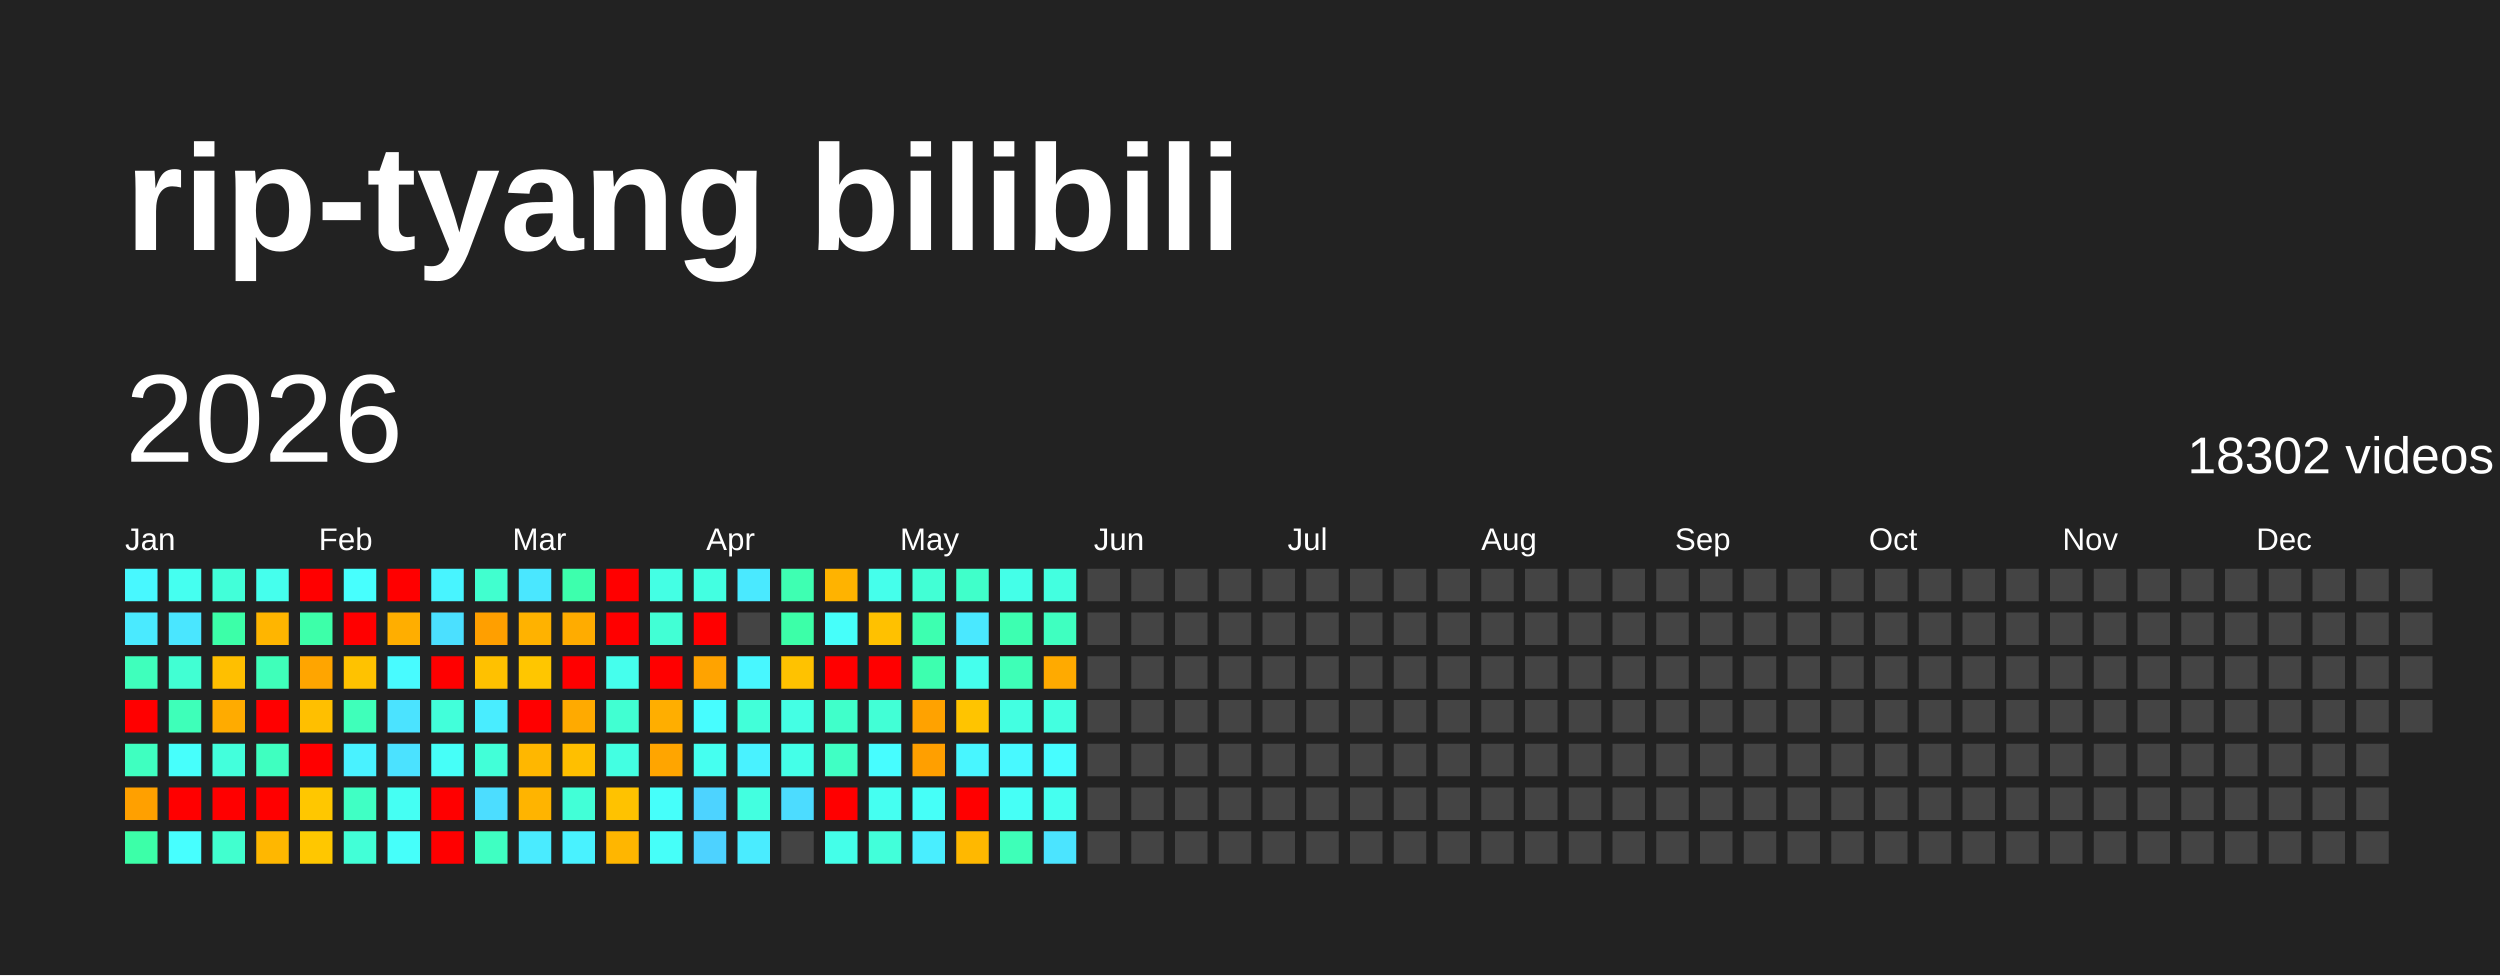
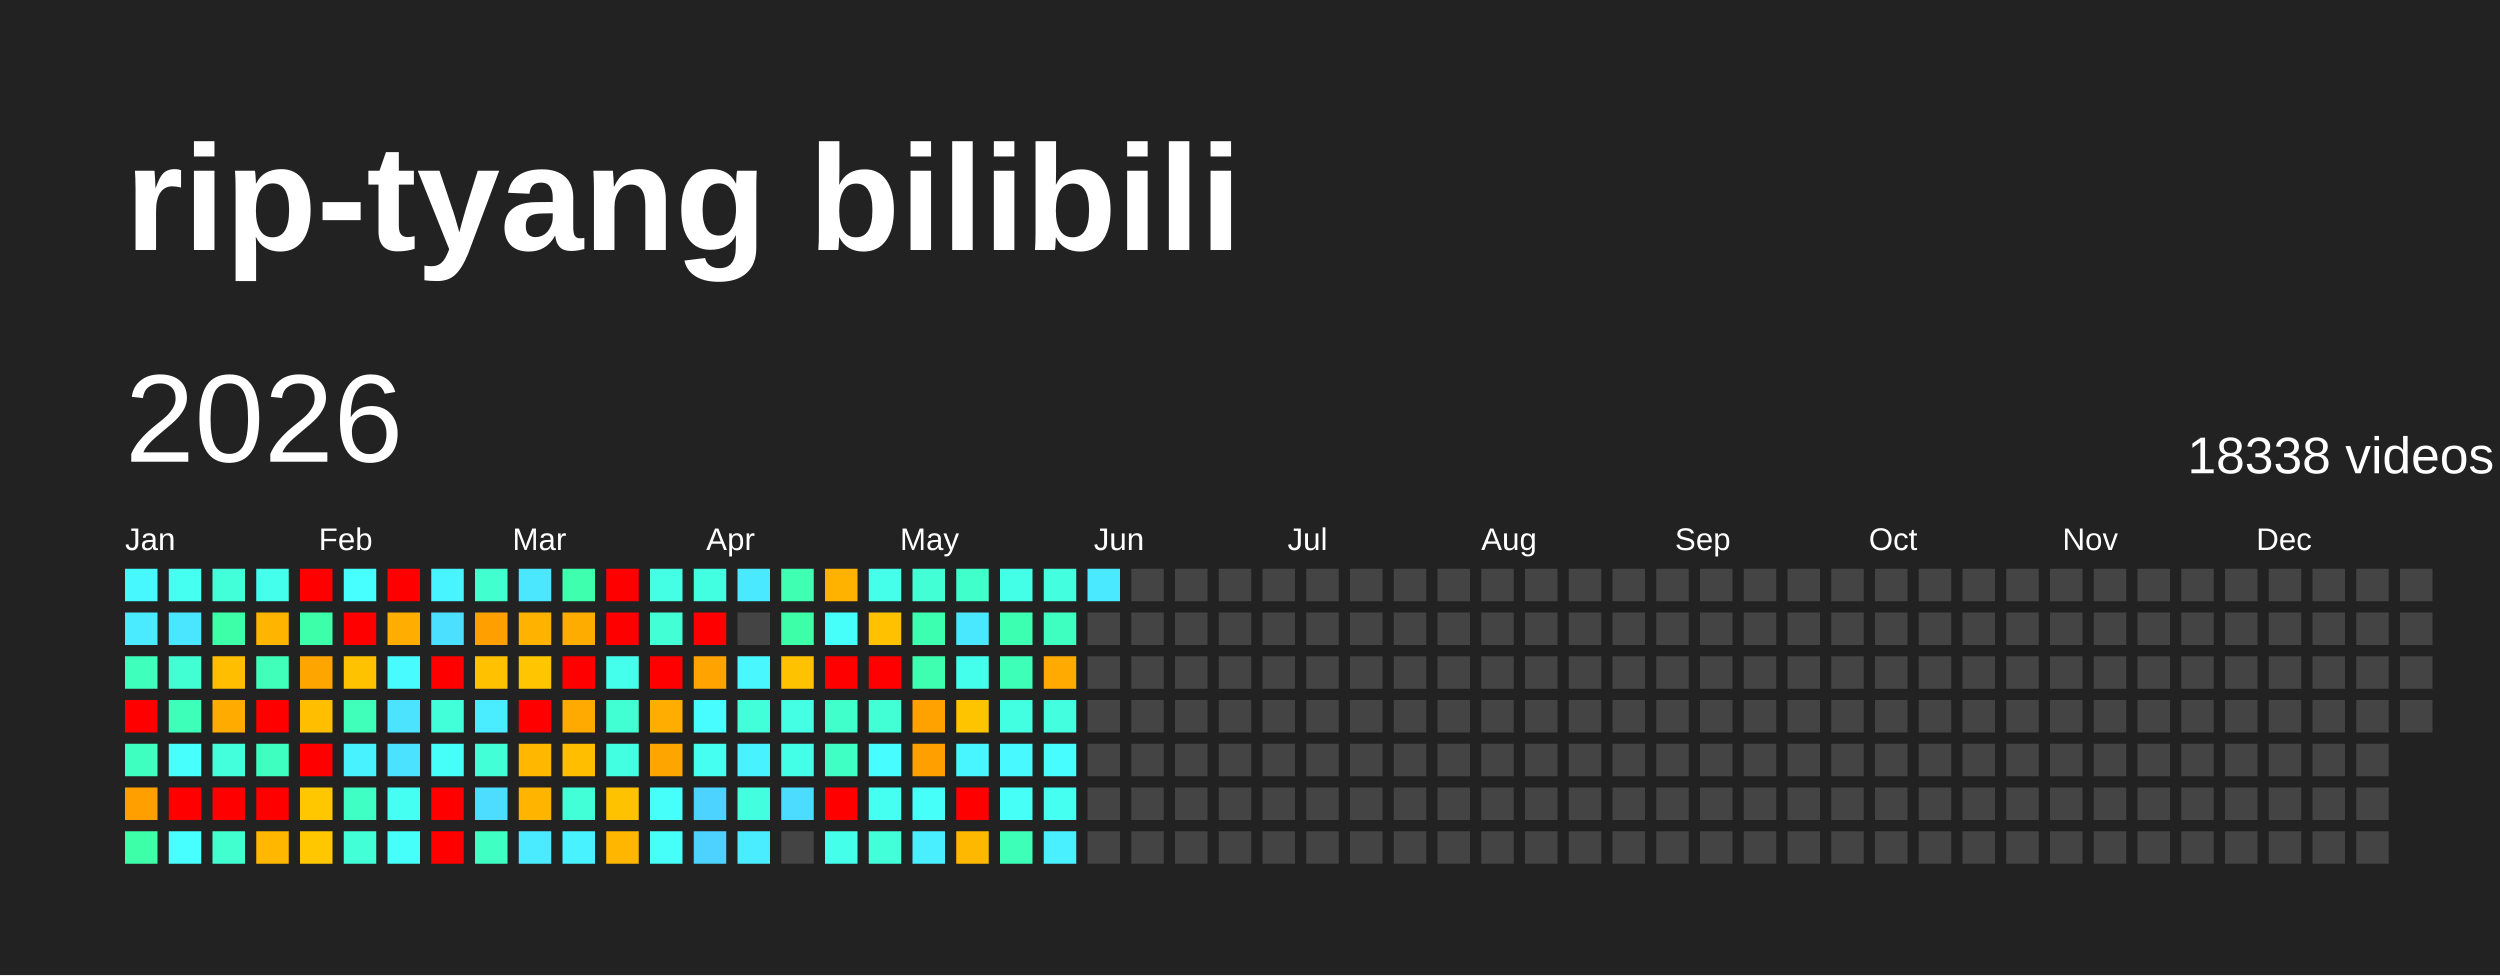
<svg xmlns="http://www.w3.org/2000/svg" baseProfile="full" height="78mm" version="1.1" viewBox="0,0,200,78" width="200mm">
  <defs />
  <rect fill="#222222" height="78" width="200" x="0" y="0" />
  <text fill="#FFFFFF" style="font-size:12px; font-family:Arial; font-weight:bold;" x="10" y="20">rip-tyang bilibili</text>
  <text dominant-baseline="hanging" fill="#FFFFFF" style="font-size:10.0px; font-family:Arial;" x="10" y="30">2026</text>
-   <text dominant-baseline="hanging" fill="#FFFFFF" style="font-size:4.125px; font-family:Arial;" x="175" y="35">18302 videos</text>
+   <text dominant-baseline="hanging" fill="#FFFFFF" style="font-size:4.125px; font-family:Arial;" x="175" y="35">18338 videos</text>
  <text fill="#FFFFFF" style="font-size:2.5px; font-family:Arial" x="10.0" y="44">Jan</text>
  <text fill="#FFFFFF" style="font-size:2.5px; font-family:Arial" x="25.5" y="44">Feb</text>
  <text fill="#FFFFFF" style="font-size:2.5px; font-family:Arial" x="41.0" y="44">Mar</text>
  <text fill="#FFFFFF" style="font-size:2.5px; font-family:Arial" x="56.5" y="44">Apr</text>
  <text fill="#FFFFFF" style="font-size:2.5px; font-family:Arial" x="72.0" y="44">May</text>
  <text fill="#FFFFFF" style="font-size:2.5px; font-family:Arial" x="87.5" y="44">Jun</text>
  <text fill="#FFFFFF" style="font-size:2.5px; font-family:Arial" x="103.0" y="44">Jul</text>
  <text fill="#FFFFFF" style="font-size:2.5px; font-family:Arial" x="118.5" y="44">Aug</text>
  <text fill="#FFFFFF" style="font-size:2.5px; font-family:Arial" x="134.0" y="44">Sep</text>
  <text fill="#FFFFFF" style="font-size:2.5px; font-family:Arial" x="149.5" y="44">Oct</text>
  <text fill="#FFFFFF" style="font-size:2.5px; font-family:Arial" x="165.0" y="44">Nov</text>
  <text fill="#FFFFFF" style="font-size:2.5px; font-family:Arial" x="180.5" y="44">Dec</text>
  <rect fill="#48f8ff" height="2.6" width="2.6" x="10.0" y="45.5" />
  <rect fill="#4aeaff" height="2.6" width="2.6" x="10.0" y="49.0" />
  <rect fill="#3fffbc" height="2.6" width="2.6" x="10.0" y="52.5" />
  <rect fill="red" height="2.6" width="2.6" x="10.0" y="56.0" />
  <rect fill="#3fffc0" height="2.6" width="2.6" x="10.0" y="59.5" />
  <rect fill="#ffa000" height="2.6" width="2.6" x="10.0" y="63.0" />
  <rect fill="#3cffa8" height="2.6" width="2.6" x="10.0" y="66.5" />
  <rect fill="#45fff0" height="2.6" width="2.6" x="13.5" y="45.5" />
  <rect fill="#4ae6ff" height="2.6" width="2.6" x="13.5" y="49.0" />
  <rect fill="#41ffd3" height="2.6" width="2.6" x="13.5" y="52.5" />
  <rect fill="#3effb9" height="2.6" width="2.6" x="13.5" y="56.0" />
  <rect fill="#47fffc" height="2.6" width="2.6" x="13.5" y="59.5" />
  <rect fill="red" height="2.6" width="2.6" x="13.5" y="63.0" />
  <rect fill="#47ffff" height="2.6" width="2.6" x="13.5" y="66.5" />
  <rect fill="#42ffd9" height="2.6" width="2.6" x="17.0" y="45.5" />
  <rect fill="#3cffa8" height="2.6" width="2.6" x="17.0" y="49.0" />
  <rect fill="#ffbf00" height="2.6" width="2.6" x="17.0" y="52.5" />
  <rect fill="#ffab00" height="2.6" width="2.6" x="17.0" y="56.0" />
  <rect fill="#43ffdc" height="2.6" width="2.6" x="17.0" y="59.5" />
  <rect fill="red" height="2.6" width="2.6" x="17.0" y="63.0" />
  <rect fill="#41ffcf" height="2.6" width="2.6" x="17.0" y="66.5" />
  <rect fill="#45ffed" height="2.6" width="2.6" x="20.5" y="45.5" />
  <rect fill="#ffb500" height="2.6" width="2.6" x="20.5" y="49.0" />
  <rect fill="#3fffba" height="2.6" width="2.6" x="20.5" y="52.5" />
  <rect fill="red" height="2.6" width="2.6" x="20.5" y="56.0" />
  <rect fill="#3fffc0" height="2.6" width="2.6" x="20.5" y="59.5" />
  <rect fill="red" height="2.6" width="2.6" x="20.5" y="63.0" />
  <rect fill="#ffb700" height="2.6" width="2.6" x="20.5" y="66.5" />
  <rect fill="red" height="2.6" width="2.6" x="24.0" y="45.5" />
  <rect fill="#3dffa9" height="2.6" width="2.6" x="24.0" y="49.0" />
  <rect fill="#ffa500" height="2.6" width="2.6" x="24.0" y="52.5" />
  <rect fill="#ffbf00" height="2.6" width="2.6" x="24.0" y="56.0" />
  <rect fill="red" height="2.6" width="2.6" x="24.0" y="59.5" />
  <rect fill="#ffc700" height="2.6" width="2.6" x="24.0" y="63.0" />
  <rect fill="#ffc700" height="2.6" width="2.6" x="24.0" y="66.5" />
  <rect fill="#47fffe" height="2.6" width="2.6" x="27.5" y="45.5" />
  <rect fill="red" height="2.6" width="2.6" x="27.5" y="49.0" />
  <rect fill="#ffc200" height="2.6" width="2.6" x="27.5" y="52.5" />
  <rect fill="#3fffba" height="2.6" width="2.6" x="27.5" y="56.0" />
  <rect fill="#49f2ff" height="2.6" width="2.6" x="27.5" y="59.5" />
  <rect fill="#40ffc4" height="2.6" width="2.6" x="27.5" y="63.0" />
  <rect fill="#42ffd7" height="2.6" width="2.6" x="27.5" y="66.5" />
  <rect fill="red" height="2.6" width="2.6" x="31.0" y="45.5" />
  <rect fill="#ffae00" height="2.6" width="2.6" x="31.0" y="49.0" />
  <rect fill="#48fbff" height="2.6" width="2.6" x="31.0" y="52.5" />
  <rect fill="#4be3ff" height="2.6" width="2.6" x="31.0" y="56.0" />
  <rect fill="#4be2ff" height="2.6" width="2.6" x="31.0" y="59.5" />
  <rect fill="#45fff3" height="2.6" width="2.6" x="31.0" y="63.0" />
  <rect fill="#46fffa" height="2.6" width="2.6" x="31.0" y="66.5" />
  <rect fill="#48f4ff" height="2.6" width="2.6" x="34.5" y="45.5" />
  <rect fill="#4be0ff" height="2.6" width="2.6" x="34.5" y="49.0" />
  <rect fill="red" height="2.6" width="2.6" x="34.5" y="52.5" />
  <rect fill="#42ffda" height="2.6" width="2.6" x="34.5" y="56.0" />
  <rect fill="#46fff8" height="2.6" width="2.6" x="34.5" y="59.5" />
  <rect fill="red" height="2.6" width="2.6" x="34.5" y="63.0" />
  <rect fill="red" height="2.6" width="2.6" x="34.5" y="66.5" />
  <rect fill="#41ffcf" height="2.6" width="2.6" x="38.0" y="45.5" />
  <rect fill="#ff9f00" height="2.6" width="2.6" x="38.0" y="49.0" />
  <rect fill="#ffc100" height="2.6" width="2.6" x="38.0" y="52.5" />
  <rect fill="#49edff" height="2.6" width="2.6" x="38.0" y="56.0" />
  <rect fill="#42ffd8" height="2.6" width="2.6" x="38.0" y="59.5" />
  <rect fill="#4cddff" height="2.6" width="2.6" x="38.0" y="63.0" />
  <rect fill="#3fffc2" height="2.6" width="2.6" x="38.0" y="66.5" />
  <rect fill="#4ae7ff" height="2.6" width="2.6" x="41.5" y="45.5" />
  <rect fill="#ffb200" height="2.6" width="2.6" x="41.5" y="49.0" />
  <rect fill="#ffc600" height="2.6" width="2.6" x="41.5" y="52.5" />
  <rect fill="red" height="2.6" width="2.6" x="41.5" y="56.0" />
  <rect fill="#ffb700" height="2.6" width="2.6" x="41.5" y="59.5" />
  <rect fill="#ffb400" height="2.6" width="2.6" x="41.5" y="63.0" />
  <rect fill="#4aebff" height="2.6" width="2.6" x="41.5" y="66.5" />
  <rect fill="#3dffad" height="2.6" width="2.6" x="45.0" y="45.5" />
  <rect fill="#ffac00" height="2.6" width="2.6" x="45.0" y="49.0" />
  <rect fill="red" height="2.6" width="2.6" x="45.0" y="52.5" />
  <rect fill="#ffaa00" height="2.6" width="2.6" x="45.0" y="56.0" />
  <rect fill="#ffbf00" height="2.6" width="2.6" x="45.0" y="59.5" />
  <rect fill="#42ffd7" height="2.6" width="2.6" x="45.0" y="63.0" />
  <rect fill="#49f2ff" height="2.6" width="2.6" x="45.0" y="66.5" />
  <rect fill="red" height="2.6" width="2.6" x="48.5" y="45.5" />
  <rect fill="red" height="2.6" width="2.6" x="48.5" y="49.0" />
  <rect fill="#45ffed" height="2.6" width="2.6" x="48.5" y="52.5" />
  <rect fill="#41ffd2" height="2.6" width="2.6" x="48.5" y="56.0" />
  <rect fill="#43ffe2" height="2.6" width="2.6" x="48.5" y="59.5" />
  <rect fill="#ffc200" height="2.6" width="2.6" x="48.5" y="63.0" />
  <rect fill="#ffb600" height="2.6" width="2.6" x="48.5" y="66.5" />
  <rect fill="#44ffe4" height="2.6" width="2.6" x="52.0" y="45.5" />
  <rect fill="#42ffd5" height="2.6" width="2.6" x="52.0" y="49.0" />
  <rect fill="red" height="2.6" width="2.6" x="52.0" y="52.5" />
  <rect fill="#ffae00" height="2.6" width="2.6" x="52.0" y="56.0" />
  <rect fill="#ffa500" height="2.6" width="2.6" x="52.0" y="59.5" />
  <rect fill="#46fffa" height="2.6" width="2.6" x="52.0" y="63.0" />
  <rect fill="#46fff9" height="2.6" width="2.6" x="52.0" y="66.5" />
  <rect fill="#43ffe1" height="2.6" width="2.6" x="55.5" y="45.5" />
  <rect fill="red" height="2.6" width="2.6" x="55.5" y="49.0" />
  <rect fill="#ffa300" height="2.6" width="2.6" x="55.5" y="52.5" />
  <rect fill="#47fdff" height="2.6" width="2.6" x="55.5" y="56.0" />
  <rect fill="#45fff0" height="2.6" width="2.6" x="55.5" y="59.5" />
  <rect fill="#4dd3ff" height="2.6" width="2.6" x="55.5" y="63.0" />
  <rect fill="#4dd2ff" height="2.6" width="2.6" x="55.5" y="66.5" />
  <rect fill="#4ae9ff" height="2.6" width="2.6" x="59.0" y="45.5" />
  <rect fill="#444444" height="2.6" width="2.6" x="59.0" y="49.0" />
  <rect fill="#48f7ff" height="2.6" width="2.6" x="59.0" y="52.5" />
  <rect fill="#42ffd9" height="2.6" width="2.6" x="59.0" y="56.0" />
  <rect fill="#49f2ff" height="2.6" width="2.6" x="59.0" y="59.5" />
  <rect fill="#43ffe0" height="2.6" width="2.6" x="59.0" y="63.0" />
  <rect fill="#4aecff" height="2.6" width="2.6" x="59.0" y="66.5" />
  <rect fill="#3effb2" height="2.6" width="2.6" x="62.5" y="45.5" />
  <rect fill="#3cffa8" height="2.6" width="2.6" x="62.5" y="49.0" />
  <rect fill="#ffc200" height="2.6" width="2.6" x="62.5" y="52.5" />
  <rect fill="#44ffe4" height="2.6" width="2.6" x="62.5" y="56.0" />
  <rect fill="#44ffe8" height="2.6" width="2.6" x="62.5" y="59.5" />
  <rect fill="#4cdcff" height="2.6" width="2.6" x="62.5" y="63.0" />
  <rect fill="#444444" height="2.6" width="2.6" x="62.5" y="66.5" />
  <rect fill="#ffb300" height="2.6" width="2.6" x="66.0" y="45.5" />
  <rect fill="#46fffa" height="2.6" width="2.6" x="66.0" y="49.0" />
  <rect fill="red" height="2.6" width="2.6" x="66.0" y="52.5" />
  <rect fill="#40ffca" height="2.6" width="2.6" x="66.0" y="56.0" />
  <rect fill="#40ffc4" height="2.6" width="2.6" x="66.0" y="59.5" />
  <rect fill="red" height="2.6" width="2.6" x="66.0" y="63.0" />
  <rect fill="#44ffe9" height="2.6" width="2.6" x="66.0" y="66.5" />
  <rect fill="#45ffeb" height="2.6" width="2.6" x="69.5" y="45.5" />
  <rect fill="#ffc100" height="2.6" width="2.6" x="69.5" y="49.0" />
  <rect fill="red" height="2.6" width="2.6" x="69.5" y="52.5" />
  <rect fill="#42ffd6" height="2.6" width="2.6" x="69.5" y="56.0" />
  <rect fill="#47fdff" height="2.6" width="2.6" x="69.5" y="59.5" />
  <rect fill="#45fff1" height="2.6" width="2.6" x="69.5" y="63.0" />
  <rect fill="#42ffda" height="2.6" width="2.6" x="69.5" y="66.5" />
  <rect fill="#42ffd5" height="2.6" width="2.6" x="73.0" y="45.5" />
  <rect fill="#3dffb0" height="2.6" width="2.6" x="73.0" y="49.0" />
  <rect fill="#3dffaf" height="2.6" width="2.6" x="73.0" y="52.5" />
  <rect fill="#ffa200" height="2.6" width="2.6" x="73.0" y="56.0" />
  <rect fill="#ff9f00" height="2.6" width="2.6" x="73.0" y="59.5" />
  <rect fill="#46fff8" height="2.6" width="2.6" x="73.0" y="63.0" />
  <rect fill="#49eeff" height="2.6" width="2.6" x="73.0" y="66.5" />
  <rect fill="#40ffca" height="2.6" width="2.6" x="76.5" y="45.5" />
  <rect fill="#4ae8ff" height="2.6" width="2.6" x="76.5" y="49.0" />
  <rect fill="#45ffed" height="2.6" width="2.6" x="76.5" y="52.5" />
  <rect fill="#ffc400" height="2.6" width="2.6" x="76.5" y="56.0" />
  <rect fill="#48f6ff" height="2.6" width="2.6" x="76.5" y="59.5" />
  <rect fill="red" height="2.6" width="2.6" x="76.5" y="63.0" />
  <rect fill="#ffb800" height="2.6" width="2.6" x="76.5" y="66.5" />
  <rect fill="#44ffe8" height="2.6" width="2.6" x="80.0" y="45.5" />
  <rect fill="#3dffb1" height="2.6" width="2.6" x="80.0" y="49.0" />
  <rect fill="#3effb7" height="2.6" width="2.6" x="80.0" y="52.5" />
  <rect fill="#43ffe1" height="2.6" width="2.6" x="80.0" y="56.0" />
  <rect fill="#48f9ff" height="2.6" width="2.6" x="80.0" y="59.5" />
  <rect fill="#46fff6" height="2.6" width="2.6" x="80.0" y="63.0" />
  <rect fill="#3effb8" height="2.6" width="2.6" x="80.0" y="66.5" />
  <rect fill="#43ffe0" height="2.6" width="2.6" x="83.5" y="45.5" />
  <rect fill="#3fffc0" height="2.6" width="2.6" x="83.5" y="49.0" />
  <rect fill="#ffaa00" height="2.6" width="2.6" x="83.5" y="52.5" />
  <rect fill="#43ffe0" height="2.6" width="2.6" x="83.5" y="56.0" />
  <rect fill="#47fdff" height="2.6" width="2.6" x="83.5" y="59.5" />
  <rect fill="#45fff0" height="2.6" width="2.6" x="83.5" y="63.0" />
-   <rect fill="#4be4ff" height="2.6" width="2.6" x="83.5" y="66.5" />
-   <rect fill="#444444" height="2.6" width="2.6" x="87.0" y="45.5" />
+   <rect fill="#49f0ff" height="2.6" width="2.6" x="83.5" y="66.5" />
+   <rect fill="#4ae9ff" height="2.6" width="2.6" x="87.0" y="45.5" />
  <rect fill="#444444" height="2.6" width="2.6" x="87.0" y="49.0" />
  <rect fill="#444444" height="2.6" width="2.6" x="87.0" y="52.5" />
  <rect fill="#444444" height="2.6" width="2.6" x="87.0" y="56.0" />
  <rect fill="#444444" height="2.6" width="2.6" x="87.0" y="59.5" />
  <rect fill="#444444" height="2.6" width="2.6" x="87.0" y="63.0" />
  <rect fill="#444444" height="2.6" width="2.6" x="87.0" y="66.5" />
  <rect fill="#444444" height="2.6" width="2.6" x="90.5" y="45.5" />
  <rect fill="#444444" height="2.6" width="2.6" x="90.5" y="49.0" />
  <rect fill="#444444" height="2.6" width="2.6" x="90.5" y="52.5" />
  <rect fill="#444444" height="2.6" width="2.6" x="90.5" y="56.0" />
  <rect fill="#444444" height="2.6" width="2.6" x="90.5" y="59.5" />
  <rect fill="#444444" height="2.6" width="2.6" x="90.5" y="63.0" />
  <rect fill="#444444" height="2.6" width="2.6" x="90.5" y="66.5" />
  <rect fill="#444444" height="2.6" width="2.6" x="94.0" y="45.5" />
  <rect fill="#444444" height="2.6" width="2.6" x="94.0" y="49.0" />
  <rect fill="#444444" height="2.6" width="2.6" x="94.0" y="52.5" />
  <rect fill="#444444" height="2.6" width="2.6" x="94.0" y="56.0" />
  <rect fill="#444444" height="2.6" width="2.6" x="94.0" y="59.5" />
  <rect fill="#444444" height="2.6" width="2.6" x="94.0" y="63.0" />
  <rect fill="#444444" height="2.6" width="2.6" x="94.0" y="66.5" />
  <rect fill="#444444" height="2.6" width="2.6" x="97.5" y="45.5" />
  <rect fill="#444444" height="2.6" width="2.6" x="97.5" y="49.0" />
  <rect fill="#444444" height="2.6" width="2.6" x="97.5" y="52.5" />
  <rect fill="#444444" height="2.6" width="2.6" x="97.5" y="56.0" />
  <rect fill="#444444" height="2.6" width="2.6" x="97.5" y="59.5" />
  <rect fill="#444444" height="2.6" width="2.6" x="97.5" y="63.0" />
  <rect fill="#444444" height="2.6" width="2.6" x="97.5" y="66.5" />
  <rect fill="#444444" height="2.6" width="2.6" x="101.0" y="45.5" />
  <rect fill="#444444" height="2.6" width="2.6" x="101.0" y="49.0" />
  <rect fill="#444444" height="2.6" width="2.6" x="101.0" y="52.5" />
  <rect fill="#444444" height="2.6" width="2.6" x="101.0" y="56.0" />
  <rect fill="#444444" height="2.6" width="2.6" x="101.0" y="59.5" />
  <rect fill="#444444" height="2.6" width="2.6" x="101.0" y="63.0" />
  <rect fill="#444444" height="2.6" width="2.6" x="101.0" y="66.5" />
  <rect fill="#444444" height="2.6" width="2.6" x="104.5" y="45.5" />
  <rect fill="#444444" height="2.6" width="2.6" x="104.5" y="49.0" />
  <rect fill="#444444" height="2.6" width="2.6" x="104.5" y="52.5" />
  <rect fill="#444444" height="2.6" width="2.6" x="104.5" y="56.0" />
  <rect fill="#444444" height="2.6" width="2.6" x="104.5" y="59.5" />
  <rect fill="#444444" height="2.6" width="2.6" x="104.5" y="63.0" />
  <rect fill="#444444" height="2.6" width="2.6" x="104.5" y="66.5" />
  <rect fill="#444444" height="2.6" width="2.6" x="108.0" y="45.5" />
  <rect fill="#444444" height="2.6" width="2.6" x="108.0" y="49.0" />
  <rect fill="#444444" height="2.6" width="2.6" x="108.0" y="52.5" />
  <rect fill="#444444" height="2.6" width="2.6" x="108.0" y="56.0" />
  <rect fill="#444444" height="2.6" width="2.6" x="108.0" y="59.5" />
  <rect fill="#444444" height="2.6" width="2.6" x="108.0" y="63.0" />
  <rect fill="#444444" height="2.6" width="2.6" x="108.0" y="66.5" />
  <rect fill="#444444" height="2.6" width="2.6" x="111.5" y="45.5" />
  <rect fill="#444444" height="2.6" width="2.6" x="111.5" y="49.0" />
  <rect fill="#444444" height="2.6" width="2.6" x="111.5" y="52.5" />
  <rect fill="#444444" height="2.6" width="2.6" x="111.5" y="56.0" />
  <rect fill="#444444" height="2.6" width="2.6" x="111.5" y="59.5" />
  <rect fill="#444444" height="2.6" width="2.6" x="111.5" y="63.0" />
  <rect fill="#444444" height="2.6" width="2.6" x="111.5" y="66.5" />
  <rect fill="#444444" height="2.6" width="2.6" x="115.0" y="45.5" />
  <rect fill="#444444" height="2.6" width="2.6" x="115.0" y="49.0" />
  <rect fill="#444444" height="2.6" width="2.6" x="115.0" y="52.5" />
  <rect fill="#444444" height="2.6" width="2.6" x="115.0" y="56.0" />
  <rect fill="#444444" height="2.6" width="2.6" x="115.0" y="59.5" />
  <rect fill="#444444" height="2.6" width="2.6" x="115.0" y="63.0" />
  <rect fill="#444444" height="2.6" width="2.6" x="115.0" y="66.5" />
  <rect fill="#444444" height="2.6" width="2.6" x="118.5" y="45.5" />
  <rect fill="#444444" height="2.6" width="2.6" x="118.5" y="49.0" />
  <rect fill="#444444" height="2.6" width="2.6" x="118.5" y="52.5" />
  <rect fill="#444444" height="2.6" width="2.6" x="118.5" y="56.0" />
  <rect fill="#444444" height="2.6" width="2.6" x="118.5" y="59.5" />
  <rect fill="#444444" height="2.6" width="2.6" x="118.5" y="63.0" />
  <rect fill="#444444" height="2.6" width="2.6" x="118.5" y="66.5" />
  <rect fill="#444444" height="2.6" width="2.6" x="122.0" y="45.5" />
  <rect fill="#444444" height="2.6" width="2.6" x="122.0" y="49.0" />
  <rect fill="#444444" height="2.6" width="2.6" x="122.0" y="52.5" />
  <rect fill="#444444" height="2.6" width="2.6" x="122.0" y="56.0" />
  <rect fill="#444444" height="2.6" width="2.6" x="122.0" y="59.5" />
  <rect fill="#444444" height="2.6" width="2.6" x="122.0" y="63.0" />
  <rect fill="#444444" height="2.6" width="2.6" x="122.0" y="66.5" />
  <rect fill="#444444" height="2.6" width="2.6" x="125.5" y="45.5" />
  <rect fill="#444444" height="2.6" width="2.6" x="125.5" y="49.0" />
  <rect fill="#444444" height="2.6" width="2.6" x="125.5" y="52.5" />
  <rect fill="#444444" height="2.6" width="2.6" x="125.5" y="56.0" />
  <rect fill="#444444" height="2.6" width="2.6" x="125.5" y="59.5" />
  <rect fill="#444444" height="2.6" width="2.6" x="125.5" y="63.0" />
  <rect fill="#444444" height="2.6" width="2.6" x="125.5" y="66.5" />
  <rect fill="#444444" height="2.6" width="2.6" x="129.0" y="45.5" />
  <rect fill="#444444" height="2.6" width="2.6" x="129.0" y="49.0" />
  <rect fill="#444444" height="2.6" width="2.6" x="129.0" y="52.5" />
  <rect fill="#444444" height="2.6" width="2.6" x="129.0" y="56.0" />
  <rect fill="#444444" height="2.6" width="2.6" x="129.0" y="59.5" />
  <rect fill="#444444" height="2.6" width="2.6" x="129.0" y="63.0" />
  <rect fill="#444444" height="2.6" width="2.6" x="129.0" y="66.5" />
  <rect fill="#444444" height="2.6" width="2.6" x="132.5" y="45.5" />
  <rect fill="#444444" height="2.6" width="2.6" x="132.5" y="49.0" />
  <rect fill="#444444" height="2.6" width="2.6" x="132.5" y="52.5" />
  <rect fill="#444444" height="2.6" width="2.6" x="132.5" y="56.0" />
  <rect fill="#444444" height="2.6" width="2.6" x="132.5" y="59.5" />
  <rect fill="#444444" height="2.6" width="2.6" x="132.5" y="63.0" />
  <rect fill="#444444" height="2.6" width="2.6" x="132.5" y="66.5" />
  <rect fill="#444444" height="2.6" width="2.6" x="136.0" y="45.5" />
  <rect fill="#444444" height="2.6" width="2.6" x="136.0" y="49.0" />
  <rect fill="#444444" height="2.6" width="2.6" x="136.0" y="52.5" />
  <rect fill="#444444" height="2.6" width="2.6" x="136.0" y="56.0" />
  <rect fill="#444444" height="2.6" width="2.6" x="136.0" y="59.5" />
  <rect fill="#444444" height="2.6" width="2.6" x="136.0" y="63.0" />
  <rect fill="#444444" height="2.6" width="2.6" x="136.0" y="66.5" />
  <rect fill="#444444" height="2.6" width="2.6" x="139.5" y="45.5" />
  <rect fill="#444444" height="2.6" width="2.6" x="139.5" y="49.0" />
  <rect fill="#444444" height="2.6" width="2.6" x="139.5" y="52.5" />
  <rect fill="#444444" height="2.6" width="2.6" x="139.5" y="56.0" />
  <rect fill="#444444" height="2.6" width="2.6" x="139.5" y="59.5" />
  <rect fill="#444444" height="2.6" width="2.6" x="139.5" y="63.0" />
  <rect fill="#444444" height="2.6" width="2.6" x="139.5" y="66.5" />
  <rect fill="#444444" height="2.6" width="2.6" x="143.0" y="45.5" />
  <rect fill="#444444" height="2.6" width="2.6" x="143.0" y="49.0" />
  <rect fill="#444444" height="2.6" width="2.6" x="143.0" y="52.5" />
  <rect fill="#444444" height="2.6" width="2.6" x="143.0" y="56.0" />
  <rect fill="#444444" height="2.6" width="2.6" x="143.0" y="59.5" />
  <rect fill="#444444" height="2.6" width="2.6" x="143.0" y="63.0" />
  <rect fill="#444444" height="2.6" width="2.6" x="143.0" y="66.5" />
  <rect fill="#444444" height="2.6" width="2.6" x="146.5" y="45.5" />
  <rect fill="#444444" height="2.6" width="2.6" x="146.5" y="49.0" />
  <rect fill="#444444" height="2.6" width="2.6" x="146.5" y="52.5" />
  <rect fill="#444444" height="2.6" width="2.6" x="146.5" y="56.0" />
  <rect fill="#444444" height="2.6" width="2.6" x="146.5" y="59.5" />
  <rect fill="#444444" height="2.6" width="2.6" x="146.5" y="63.0" />
  <rect fill="#444444" height="2.6" width="2.6" x="146.5" y="66.5" />
  <rect fill="#444444" height="2.6" width="2.6" x="150.0" y="45.5" />
  <rect fill="#444444" height="2.6" width="2.6" x="150.0" y="49.0" />
  <rect fill="#444444" height="2.6" width="2.6" x="150.0" y="52.5" />
  <rect fill="#444444" height="2.6" width="2.6" x="150.0" y="56.0" />
  <rect fill="#444444" height="2.6" width="2.6" x="150.0" y="59.5" />
  <rect fill="#444444" height="2.6" width="2.6" x="150.0" y="63.0" />
  <rect fill="#444444" height="2.6" width="2.6" x="150.0" y="66.5" />
  <rect fill="#444444" height="2.6" width="2.6" x="153.5" y="45.5" />
  <rect fill="#444444" height="2.6" width="2.6" x="153.5" y="49.0" />
  <rect fill="#444444" height="2.6" width="2.6" x="153.5" y="52.5" />
  <rect fill="#444444" height="2.6" width="2.6" x="153.5" y="56.0" />
  <rect fill="#444444" height="2.6" width="2.6" x="153.5" y="59.5" />
  <rect fill="#444444" height="2.6" width="2.6" x="153.5" y="63.0" />
  <rect fill="#444444" height="2.6" width="2.6" x="153.5" y="66.5" />
  <rect fill="#444444" height="2.6" width="2.6" x="157.0" y="45.5" />
  <rect fill="#444444" height="2.6" width="2.6" x="157.0" y="49.0" />
  <rect fill="#444444" height="2.6" width="2.6" x="157.0" y="52.5" />
  <rect fill="#444444" height="2.6" width="2.6" x="157.0" y="56.0" />
  <rect fill="#444444" height="2.6" width="2.6" x="157.0" y="59.5" />
  <rect fill="#444444" height="2.6" width="2.6" x="157.0" y="63.0" />
  <rect fill="#444444" height="2.6" width="2.6" x="157.0" y="66.5" />
  <rect fill="#444444" height="2.6" width="2.6" x="160.5" y="45.5" />
  <rect fill="#444444" height="2.6" width="2.6" x="160.5" y="49.0" />
  <rect fill="#444444" height="2.6" width="2.6" x="160.5" y="52.5" />
  <rect fill="#444444" height="2.6" width="2.6" x="160.5" y="56.0" />
  <rect fill="#444444" height="2.6" width="2.6" x="160.5" y="59.5" />
  <rect fill="#444444" height="2.6" width="2.6" x="160.5" y="63.0" />
  <rect fill="#444444" height="2.6" width="2.6" x="160.5" y="66.5" />
  <rect fill="#444444" height="2.6" width="2.6" x="164.0" y="45.5" />
  <rect fill="#444444" height="2.6" width="2.6" x="164.0" y="49.0" />
  <rect fill="#444444" height="2.6" width="2.6" x="164.0" y="52.5" />
  <rect fill="#444444" height="2.6" width="2.6" x="164.0" y="56.0" />
  <rect fill="#444444" height="2.6" width="2.6" x="164.0" y="59.5" />
  <rect fill="#444444" height="2.6" width="2.6" x="164.0" y="63.0" />
  <rect fill="#444444" height="2.6" width="2.6" x="164.0" y="66.5" />
  <rect fill="#444444" height="2.6" width="2.6" x="167.5" y="45.5" />
  <rect fill="#444444" height="2.6" width="2.6" x="167.5" y="49.0" />
  <rect fill="#444444" height="2.6" width="2.6" x="167.5" y="52.5" />
  <rect fill="#444444" height="2.6" width="2.6" x="167.5" y="56.0" />
  <rect fill="#444444" height="2.6" width="2.6" x="167.5" y="59.5" />
  <rect fill="#444444" height="2.6" width="2.6" x="167.5" y="63.0" />
  <rect fill="#444444" height="2.6" width="2.6" x="167.5" y="66.5" />
  <rect fill="#444444" height="2.6" width="2.6" x="171.0" y="45.5" />
  <rect fill="#444444" height="2.6" width="2.6" x="171.0" y="49.0" />
  <rect fill="#444444" height="2.6" width="2.6" x="171.0" y="52.5" />
  <rect fill="#444444" height="2.6" width="2.6" x="171.0" y="56.0" />
  <rect fill="#444444" height="2.6" width="2.6" x="171.0" y="59.5" />
  <rect fill="#444444" height="2.6" width="2.6" x="171.0" y="63.0" />
  <rect fill="#444444" height="2.6" width="2.6" x="171.0" y="66.5" />
  <rect fill="#444444" height="2.6" width="2.6" x="174.5" y="45.5" />
  <rect fill="#444444" height="2.6" width="2.6" x="174.5" y="49.0" />
  <rect fill="#444444" height="2.6" width="2.6" x="174.5" y="52.5" />
  <rect fill="#444444" height="2.6" width="2.6" x="174.5" y="56.0" />
  <rect fill="#444444" height="2.6" width="2.6" x="174.5" y="59.5" />
  <rect fill="#444444" height="2.6" width="2.6" x="174.5" y="63.0" />
  <rect fill="#444444" height="2.6" width="2.6" x="174.5" y="66.5" />
  <rect fill="#444444" height="2.6" width="2.6" x="178.0" y="45.5" />
  <rect fill="#444444" height="2.6" width="2.6" x="178.0" y="49.0" />
  <rect fill="#444444" height="2.6" width="2.6" x="178.0" y="52.5" />
  <rect fill="#444444" height="2.6" width="2.6" x="178.0" y="56.0" />
  <rect fill="#444444" height="2.6" width="2.6" x="178.0" y="59.5" />
  <rect fill="#444444" height="2.6" width="2.6" x="178.0" y="63.0" />
  <rect fill="#444444" height="2.6" width="2.6" x="178.0" y="66.5" />
  <rect fill="#444444" height="2.6" width="2.6" x="181.5" y="45.5" />
  <rect fill="#444444" height="2.6" width="2.6" x="181.5" y="49.0" />
  <rect fill="#444444" height="2.6" width="2.6" x="181.5" y="52.5" />
  <rect fill="#444444" height="2.6" width="2.6" x="181.5" y="56.0" />
  <rect fill="#444444" height="2.6" width="2.6" x="181.5" y="59.5" />
  <rect fill="#444444" height="2.6" width="2.6" x="181.5" y="63.0" />
  <rect fill="#444444" height="2.6" width="2.6" x="181.5" y="66.5" />
  <rect fill="#444444" height="2.6" width="2.6" x="185.0" y="45.5" />
  <rect fill="#444444" height="2.6" width="2.6" x="185.0" y="49.0" />
  <rect fill="#444444" height="2.6" width="2.6" x="185.0" y="52.5" />
  <rect fill="#444444" height="2.6" width="2.6" x="185.0" y="56.0" />
  <rect fill="#444444" height="2.6" width="2.6" x="185.0" y="59.5" />
  <rect fill="#444444" height="2.6" width="2.6" x="185.0" y="63.0" />
  <rect fill="#444444" height="2.6" width="2.6" x="185.0" y="66.5" />
  <rect fill="#444444" height="2.6" width="2.6" x="188.5" y="45.5" />
  <rect fill="#444444" height="2.6" width="2.6" x="188.5" y="49.0" />
  <rect fill="#444444" height="2.6" width="2.6" x="188.5" y="52.5" />
  <rect fill="#444444" height="2.6" width="2.6" x="188.5" y="56.0" />
  <rect fill="#444444" height="2.6" width="2.6" x="188.5" y="59.5" />
  <rect fill="#444444" height="2.6" width="2.6" x="188.5" y="63.0" />
  <rect fill="#444444" height="2.6" width="2.6" x="188.5" y="66.5" />
  <rect fill="#444444" height="2.6" width="2.6" x="192.0" y="45.5" />
  <rect fill="#444444" height="2.6" width="2.6" x="192.0" y="49.0" />
  <rect fill="#444444" height="2.6" width="2.6" x="192.0" y="52.5" />
  <rect fill="#444444" height="2.6" width="2.6" x="192.0" y="56.0" />
</svg>
